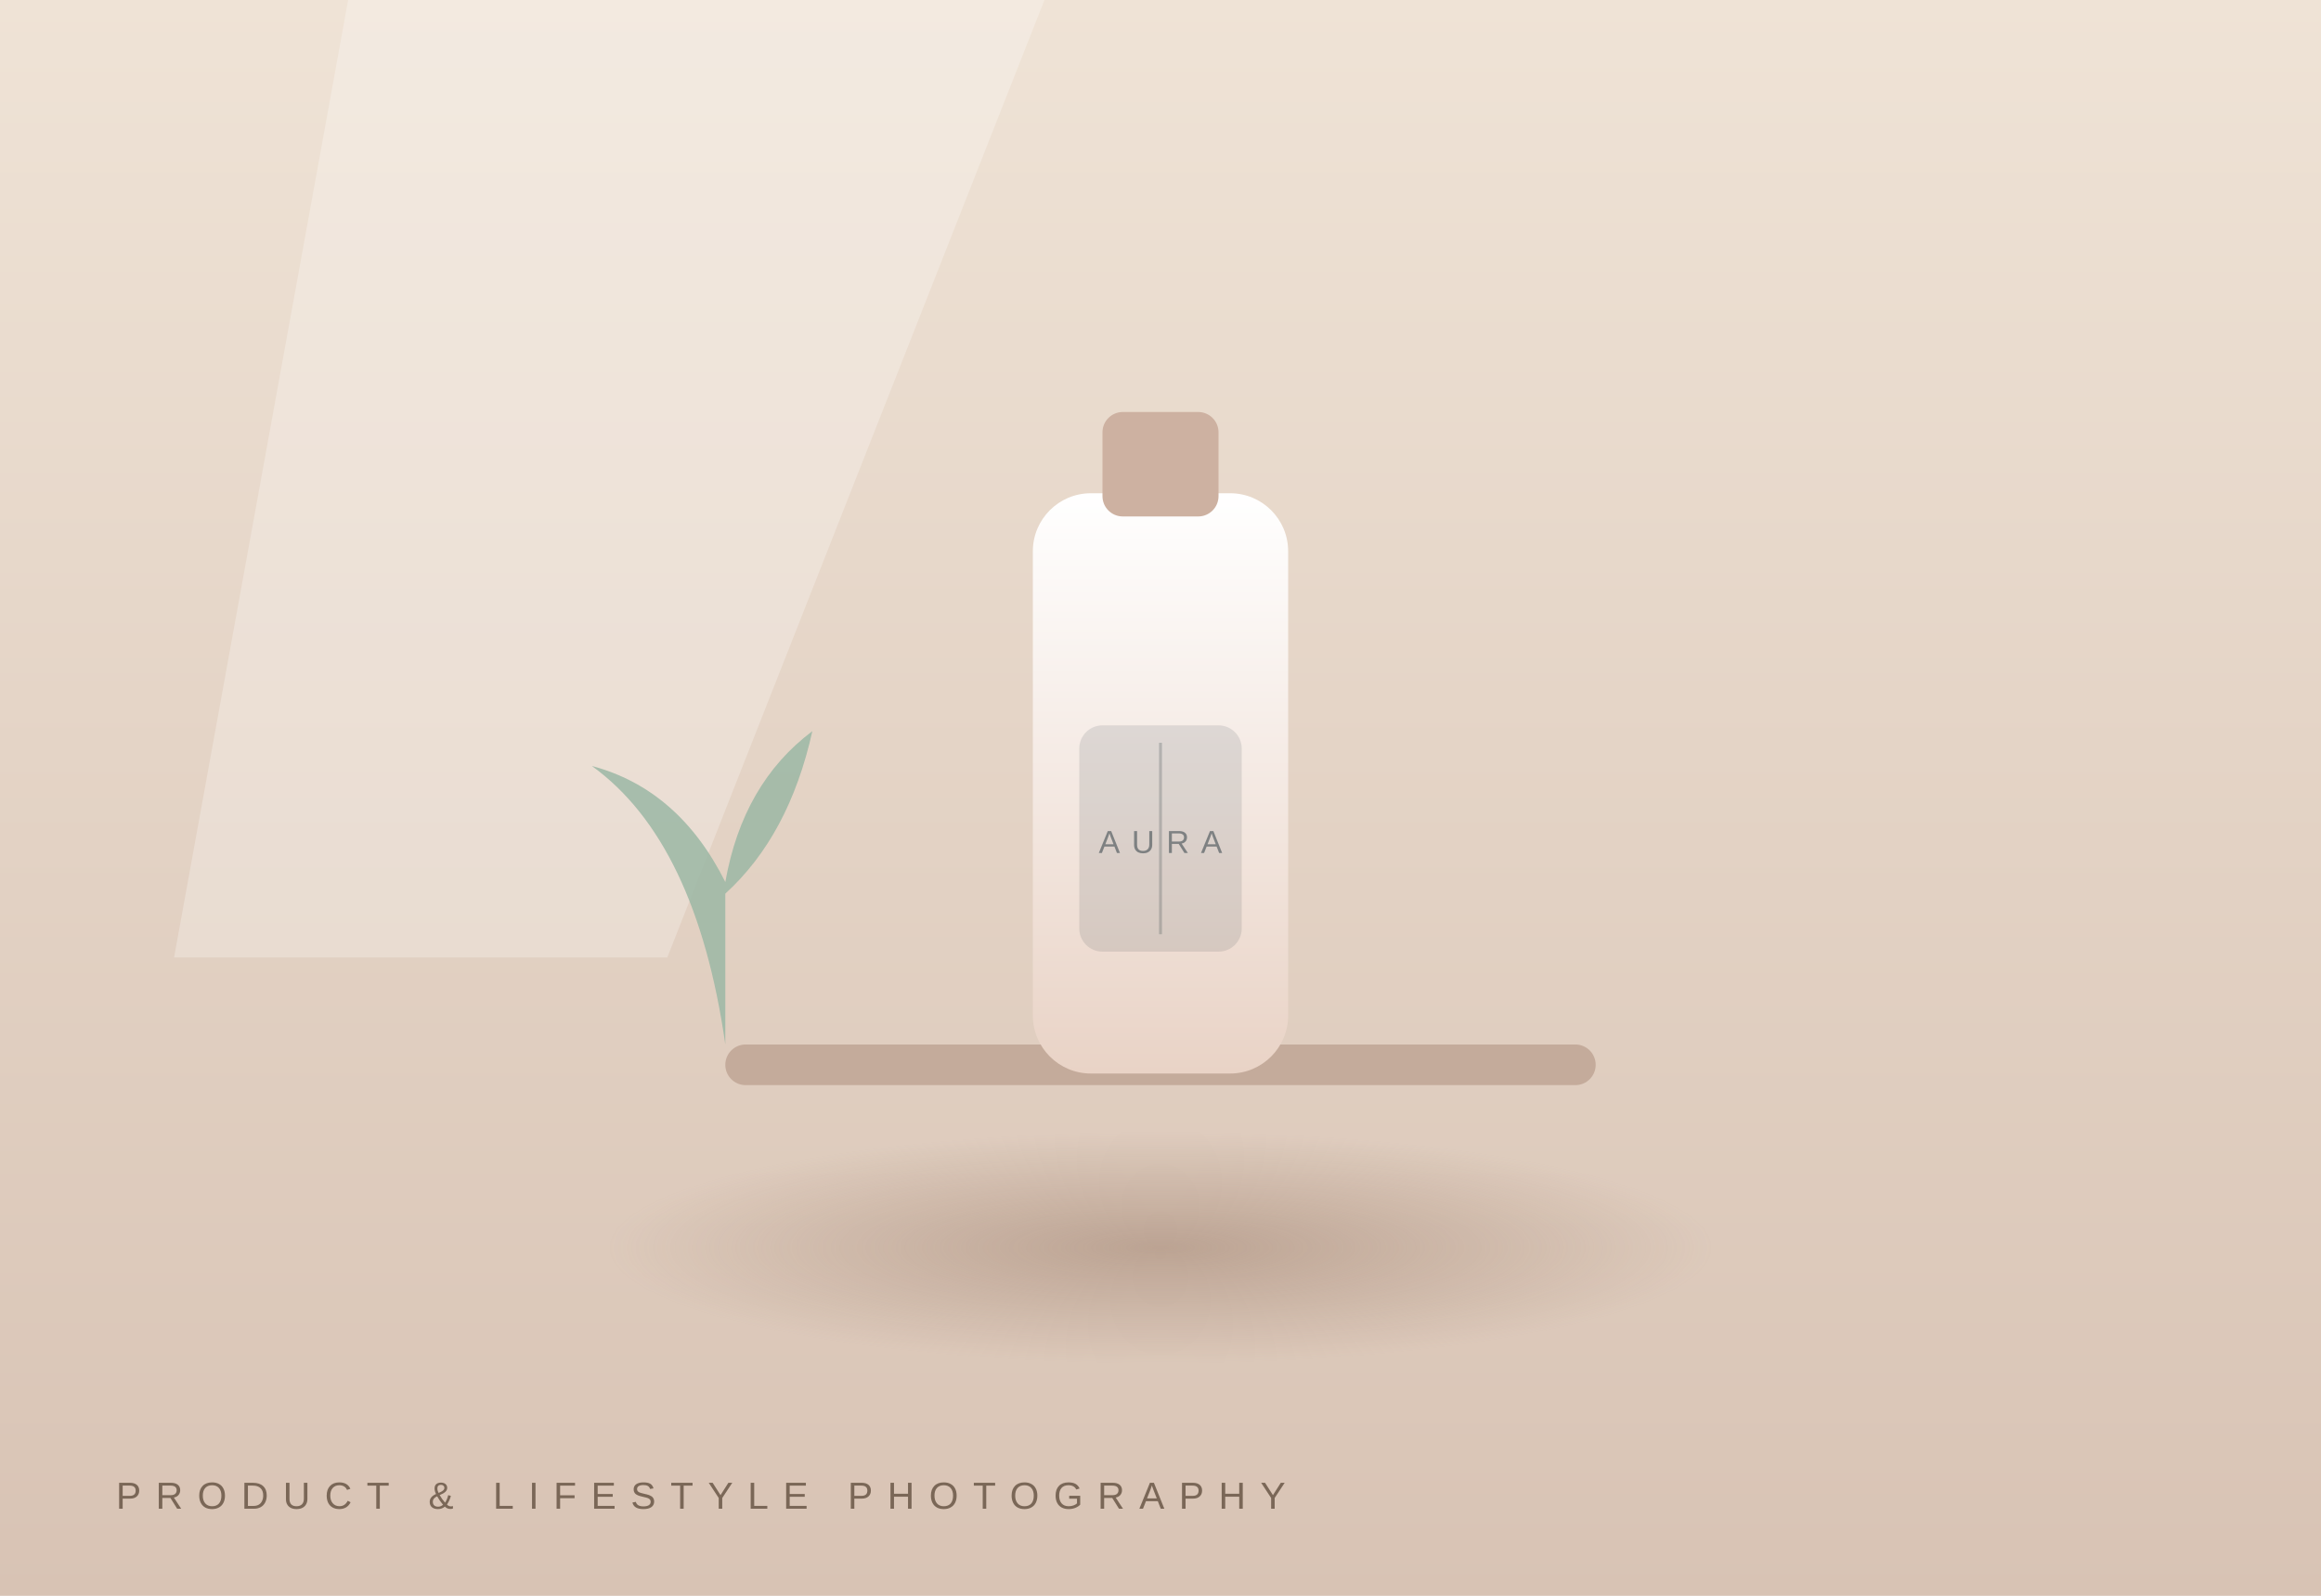
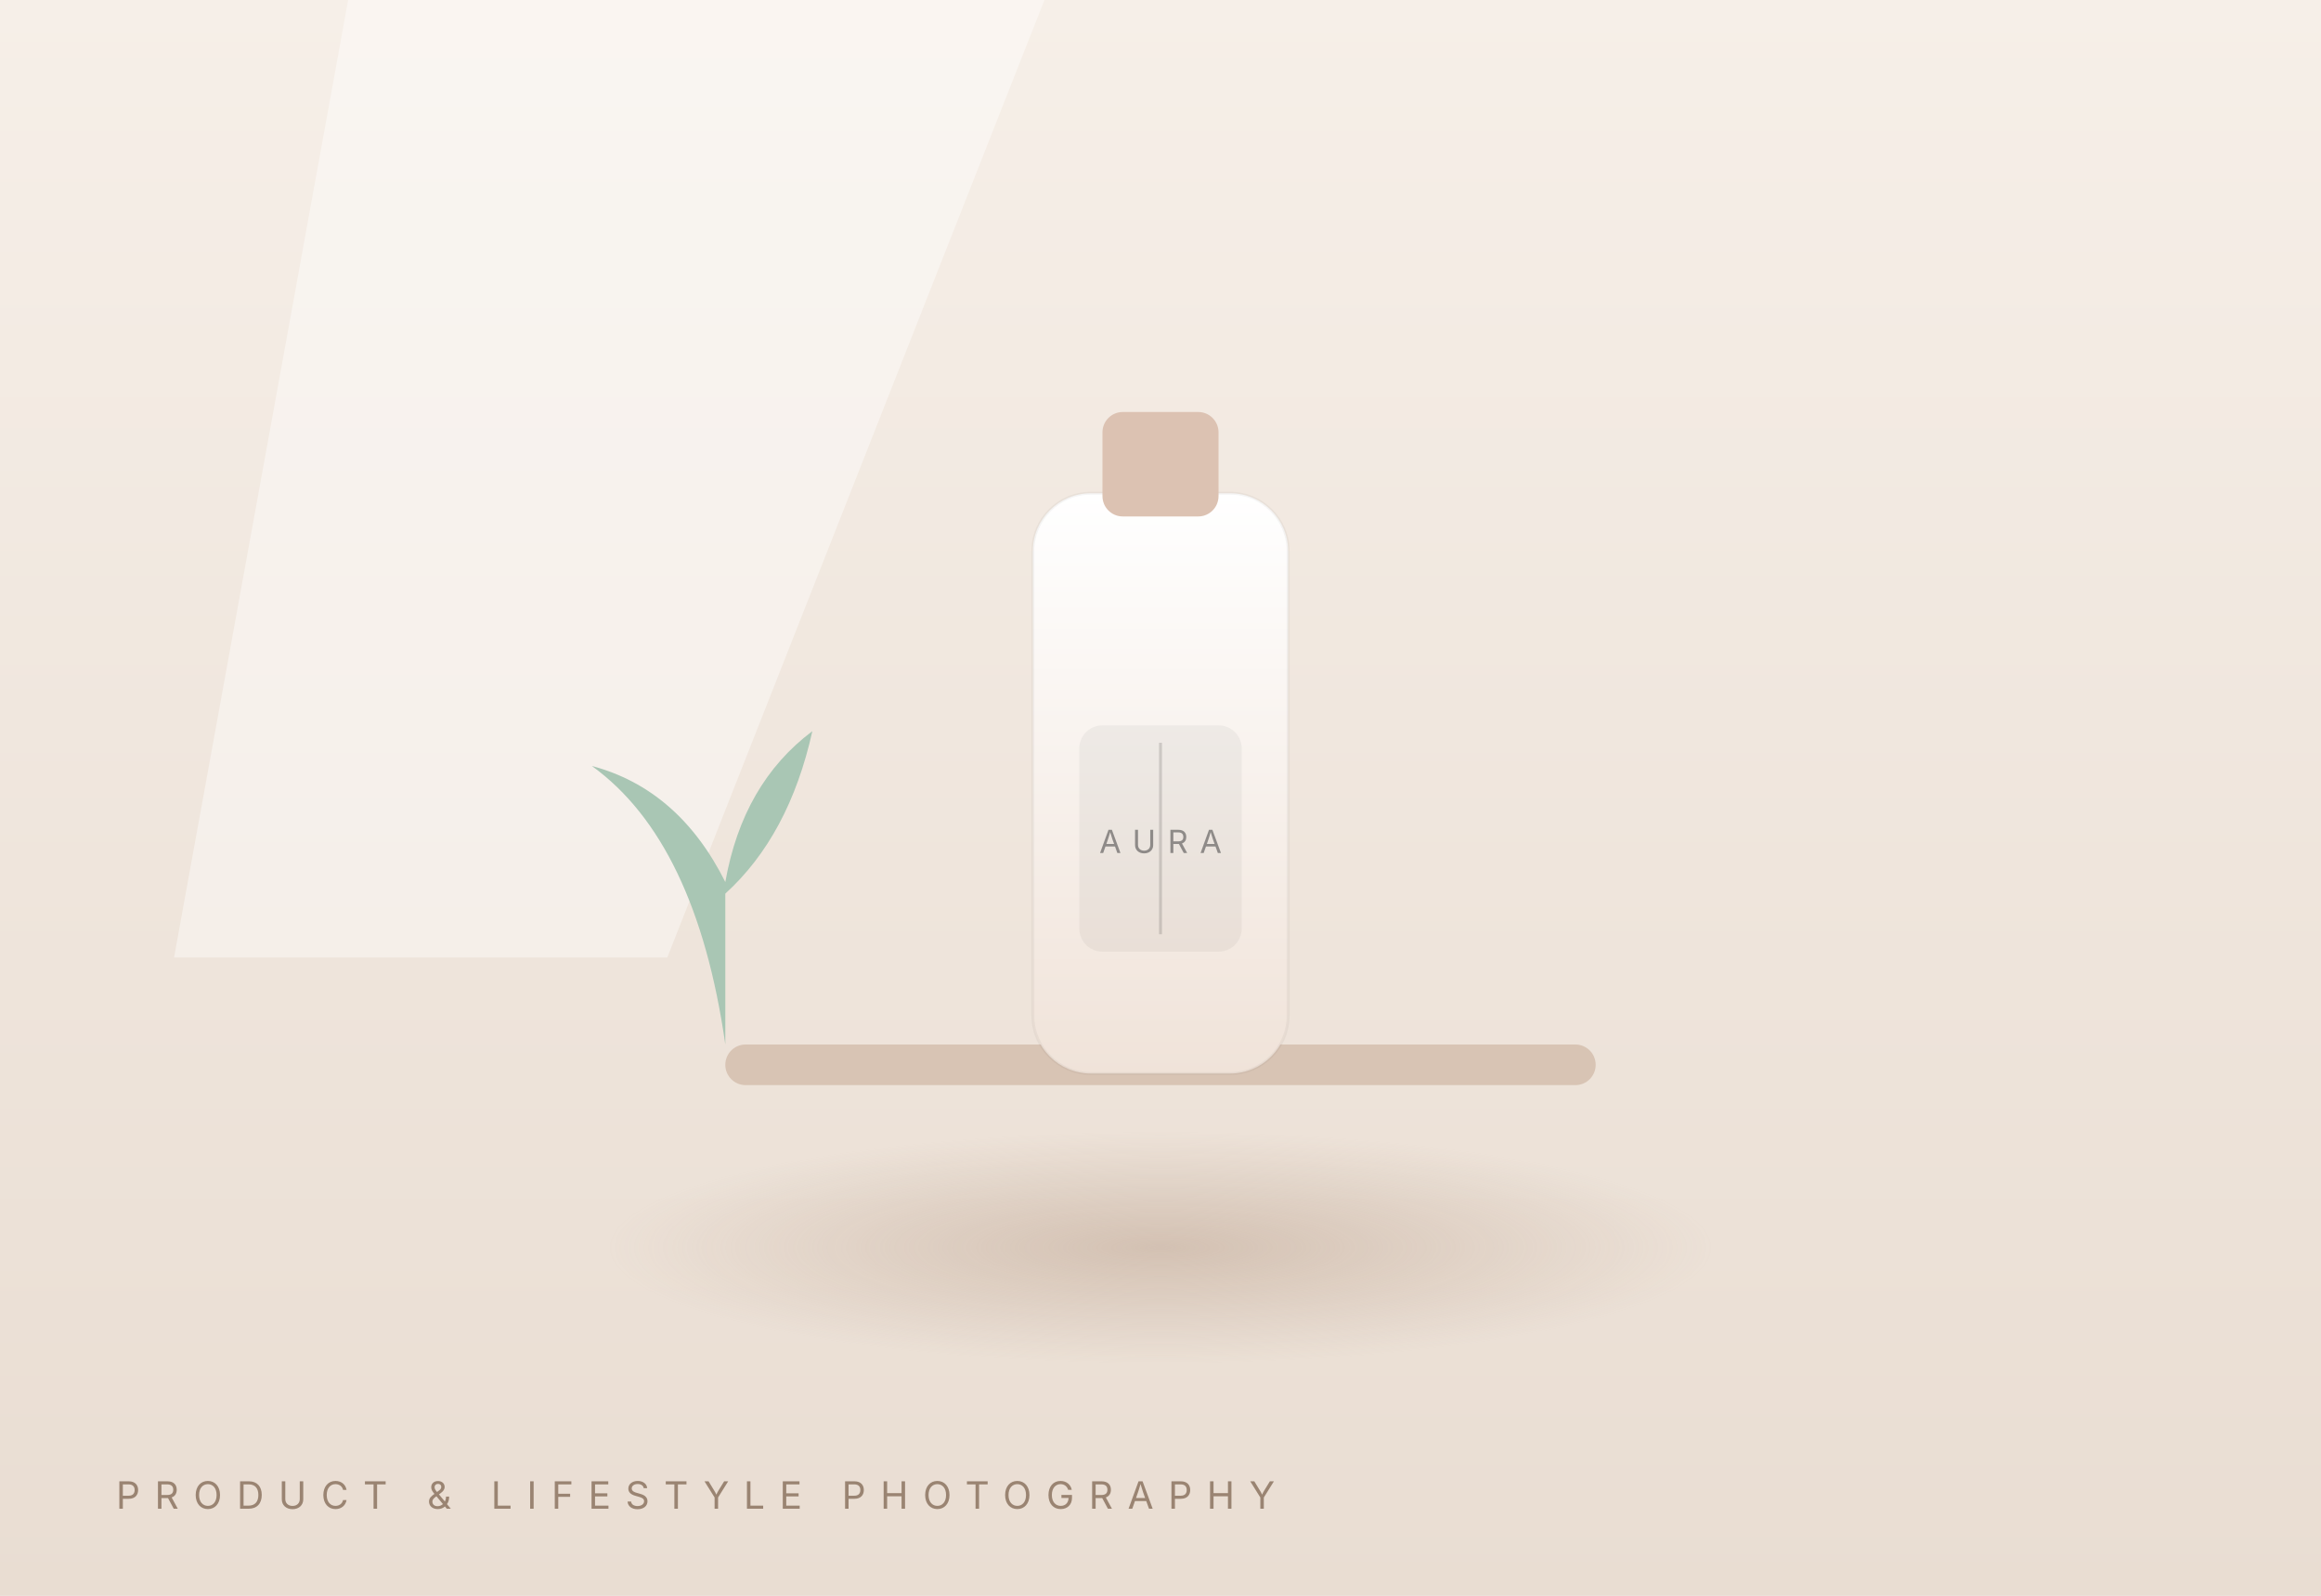
<svg xmlns="http://www.w3.org/2000/svg" viewBox="0 0 800 550" role="img" aria-label="Aura product photography">
  <defs>
    <linearGradient id="ap-bg" x1="0" y1="0" x2="0" y2="1">
-       <stop offset="0" stop-color="#efe3d6" />
-       <stop offset="1" stop-color="#d8c3b4" />
+       <stop offset="0" stop-color="#f6efe8" />
+       <stop offset="1" stop-color="#e9ddd2" />
    </linearGradient>
    <linearGradient id="ap-bottle" x1="0" y1="0" x2="0" y2="1">
      <stop offset="0" stop-color="#ffffff" />
-       <stop offset="1" stop-color="#e9d3c6" />
+       <stop offset="1" stop-color="#f0e3d9" />
    </linearGradient>
    <radialGradient id="ap-sh" cx="0.5" cy="0.5" r="0.5">
-       <stop offset="0" stop-color="#9a7c6a" stop-opacity="0.5" />
-       <stop offset="1" stop-color="#9a7c6a" stop-opacity="0" />
+       <stop offset="0" stop-color="#b59a86" stop-opacity="0.45" />
+       <stop offset="1" stop-color="#b59a86" stop-opacity="0" />
    </radialGradient>
  </defs>
  <rect width="800" height="550" fill="url(#ap-bg)" />
-   <polygon points="120,0 360,0 230,330 60,330" fill="#ffffff" opacity="0.25" />
+   <polygon points="120,0 360,0 230,330 60,330" fill="#ffffff" opacity="0.4" />
  <ellipse cx="400" cy="430" rx="190" ry="40" fill="url(#ap-sh)" />
-   <rect x="250" y="360" width="300" height="14" rx="7" fill="#c4ab9b" />
-   <rect x="356" y="170" width="88" height="200" rx="20" fill="url(#ap-bottle)" />
-   <rect x="380" y="142" width="40" height="36" rx="7" fill="#cdb1a1" />
-   <rect x="372" y="250" width="56" height="78" rx="8" fill="#22323a" opacity="0.12" />
-   <line x1="400" y1="256" x2="400" y2="322" stroke="#22323a" stroke-opacity="0.22" />
-   <text x="400" y="294" text-anchor="middle" font-family="Sora, Arial, sans-serif" font-size="11" letter-spacing="4" fill="#22323a" opacity="0.5">AURA</text>
-   <path d="M250 360 q -10 -70 -46 -96 q 30 8 46 40 q 6 -34 30 -52 q -8 36 -30 56 Z" fill="#9bb7a4" opacity="0.85" />
-   <text x="40" y="520" font-family="Sora, Arial, sans-serif" font-size="13" letter-spacing="5" fill="#7a6757">PRODUCT &amp; LIFESTYLE PHOTOGRAPHY</text>
+   <rect x="250" y="360" width="300" height="14" rx="7" fill="#d8c4b4" />
+   <rect x="356" y="170" width="88" height="200" rx="20" fill="url(#ap-bottle)" stroke="#0000000a" />
+   <rect x="380" y="142" width="40" height="36" rx="7" fill="#dcc2b2" />
+   <rect x="372" y="250" width="56" height="78" rx="8" fill="#1d1d1f" opacity="0.05" />
+   <line x1="400" y1="256" x2="400" y2="322" stroke="#1d1d1f" stroke-opacity="0.16" />
+   <text x="400" y="294" text-anchor="middle" font-family="Inter, Arial, sans-serif" font-size="11" letter-spacing="4" fill="#1d1d1f" opacity="0.45">AURA</text>
+   <path d="M250 360 q -10 -70 -46 -96 q 30 8 46 40 q 6 -34 30 -52 q -8 36 -30 56 Z" fill="#a9c6b4" />
+   <text x="40" y="520" font-family="Inter, Arial, sans-serif" font-size="13" letter-spacing="5" fill="#9a8472">PRODUCT &amp; LIFESTYLE PHOTOGRAPHY</text>
</svg>
